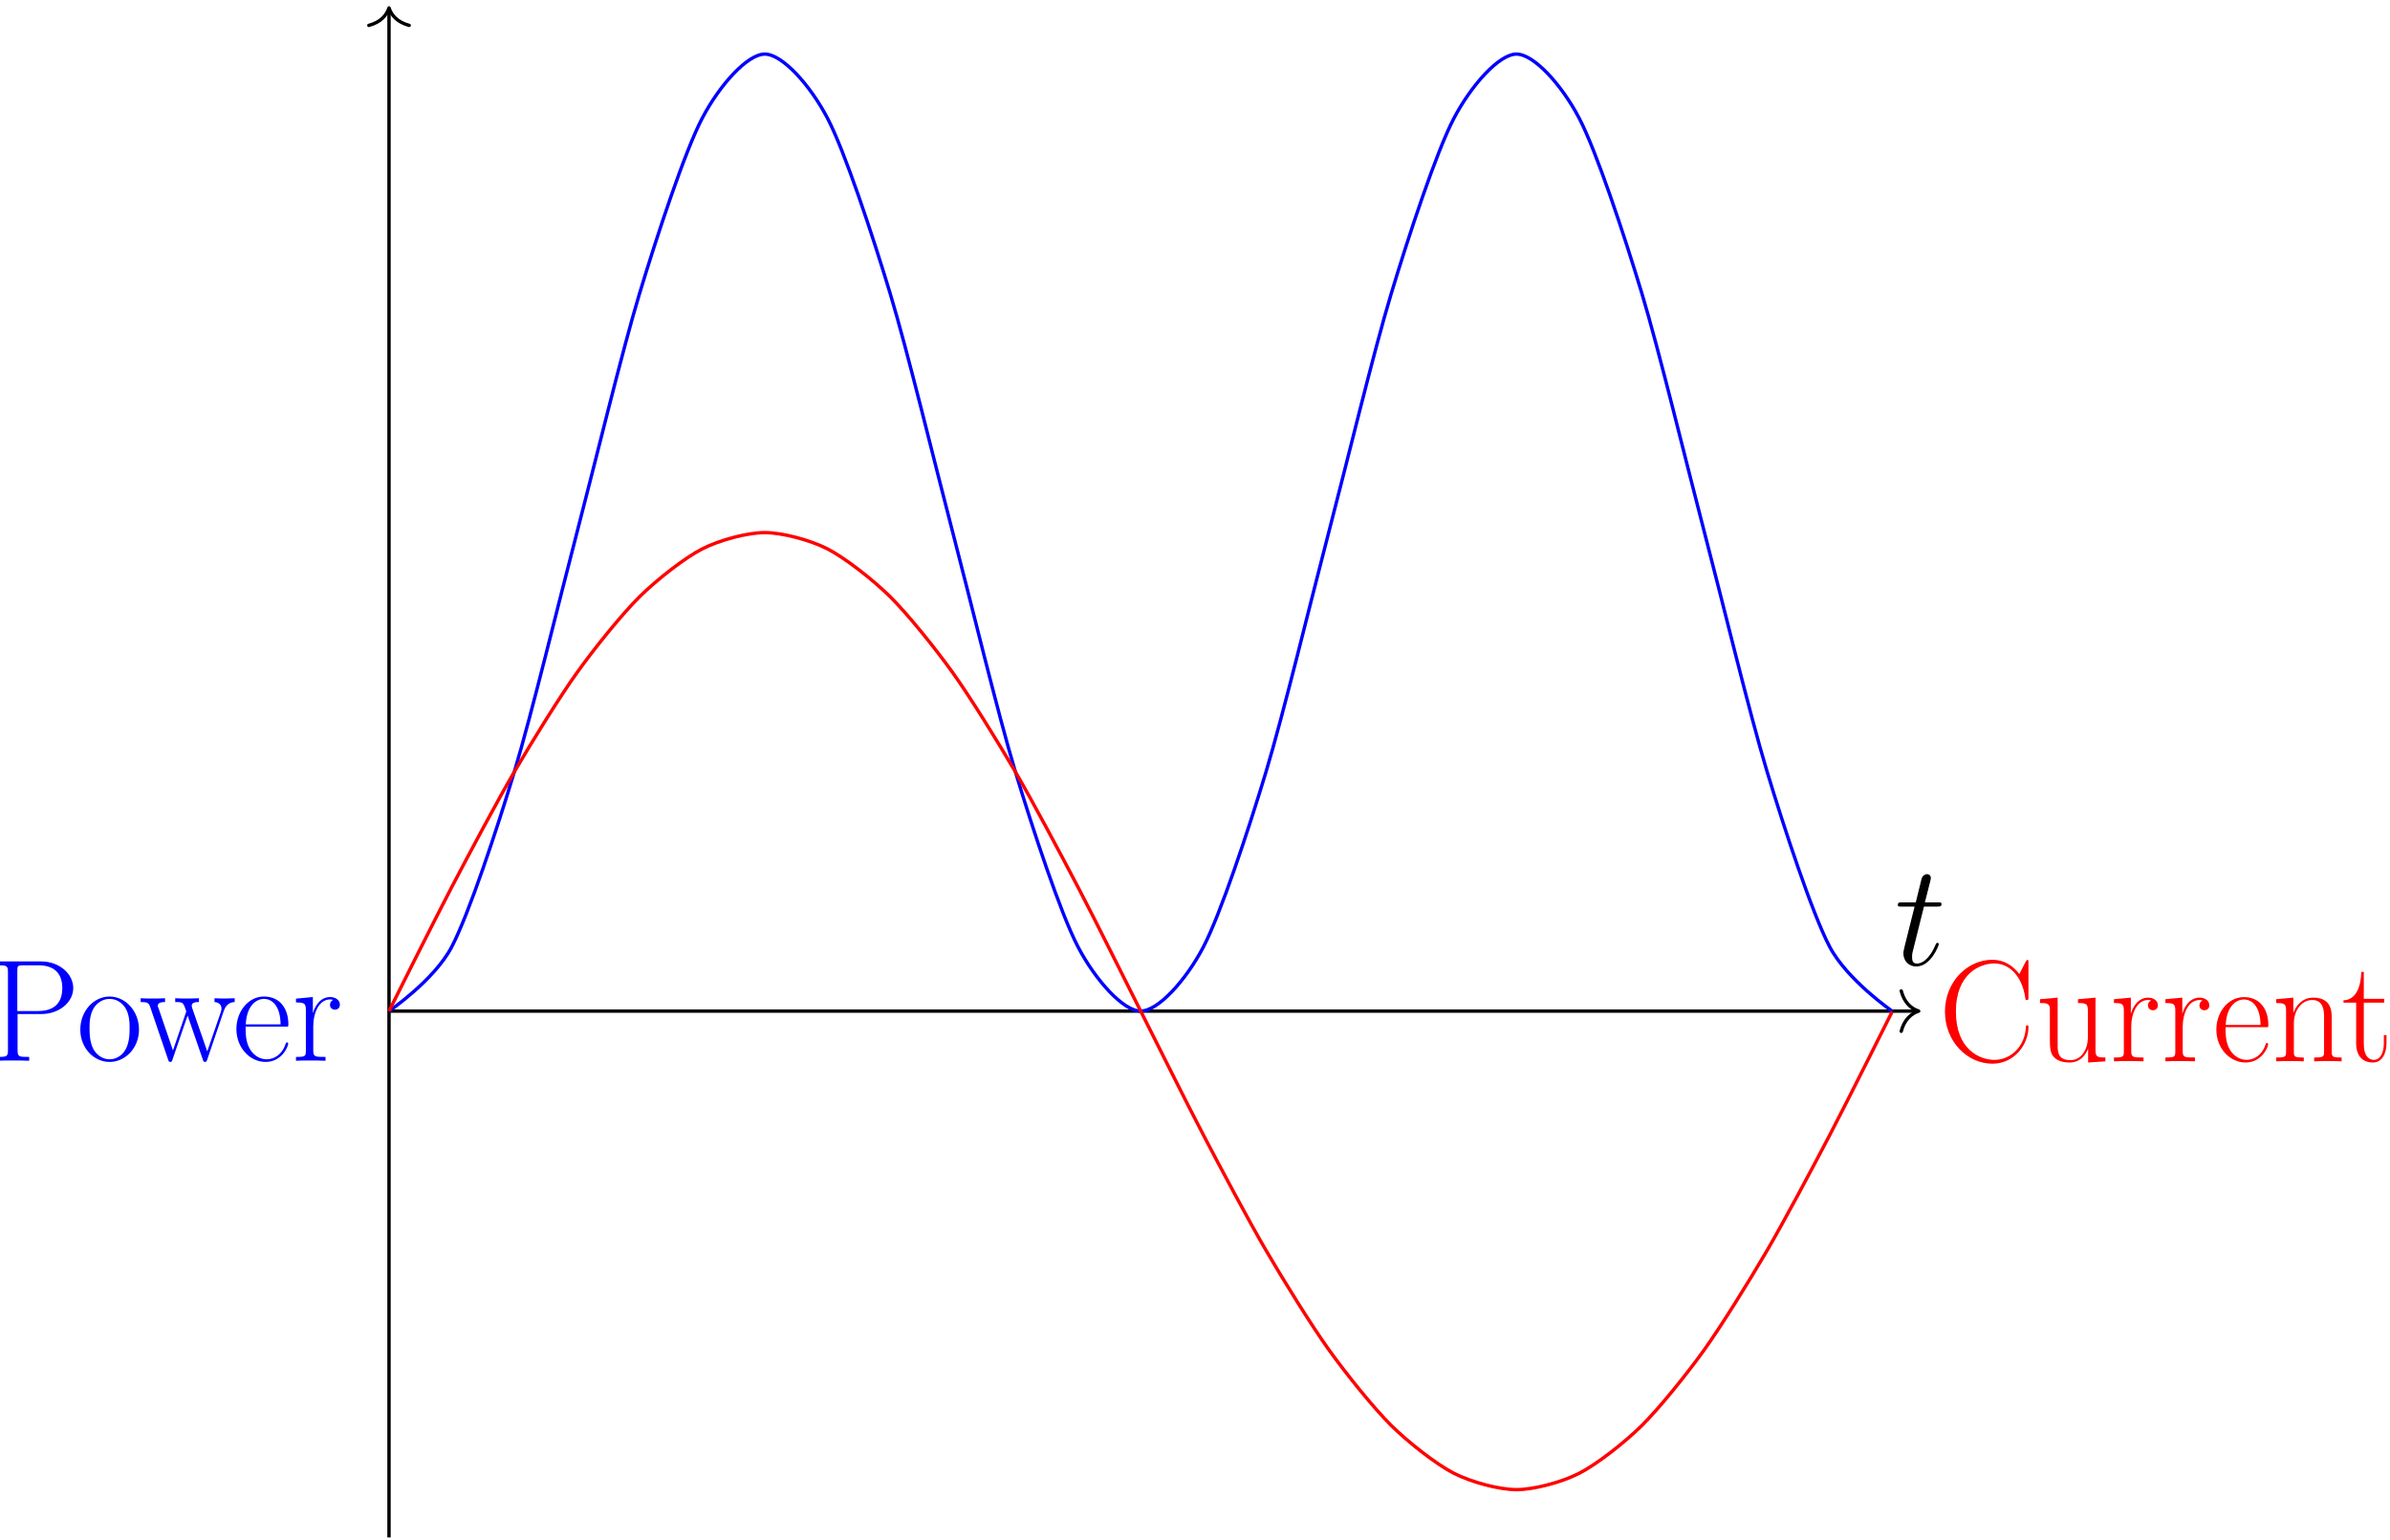
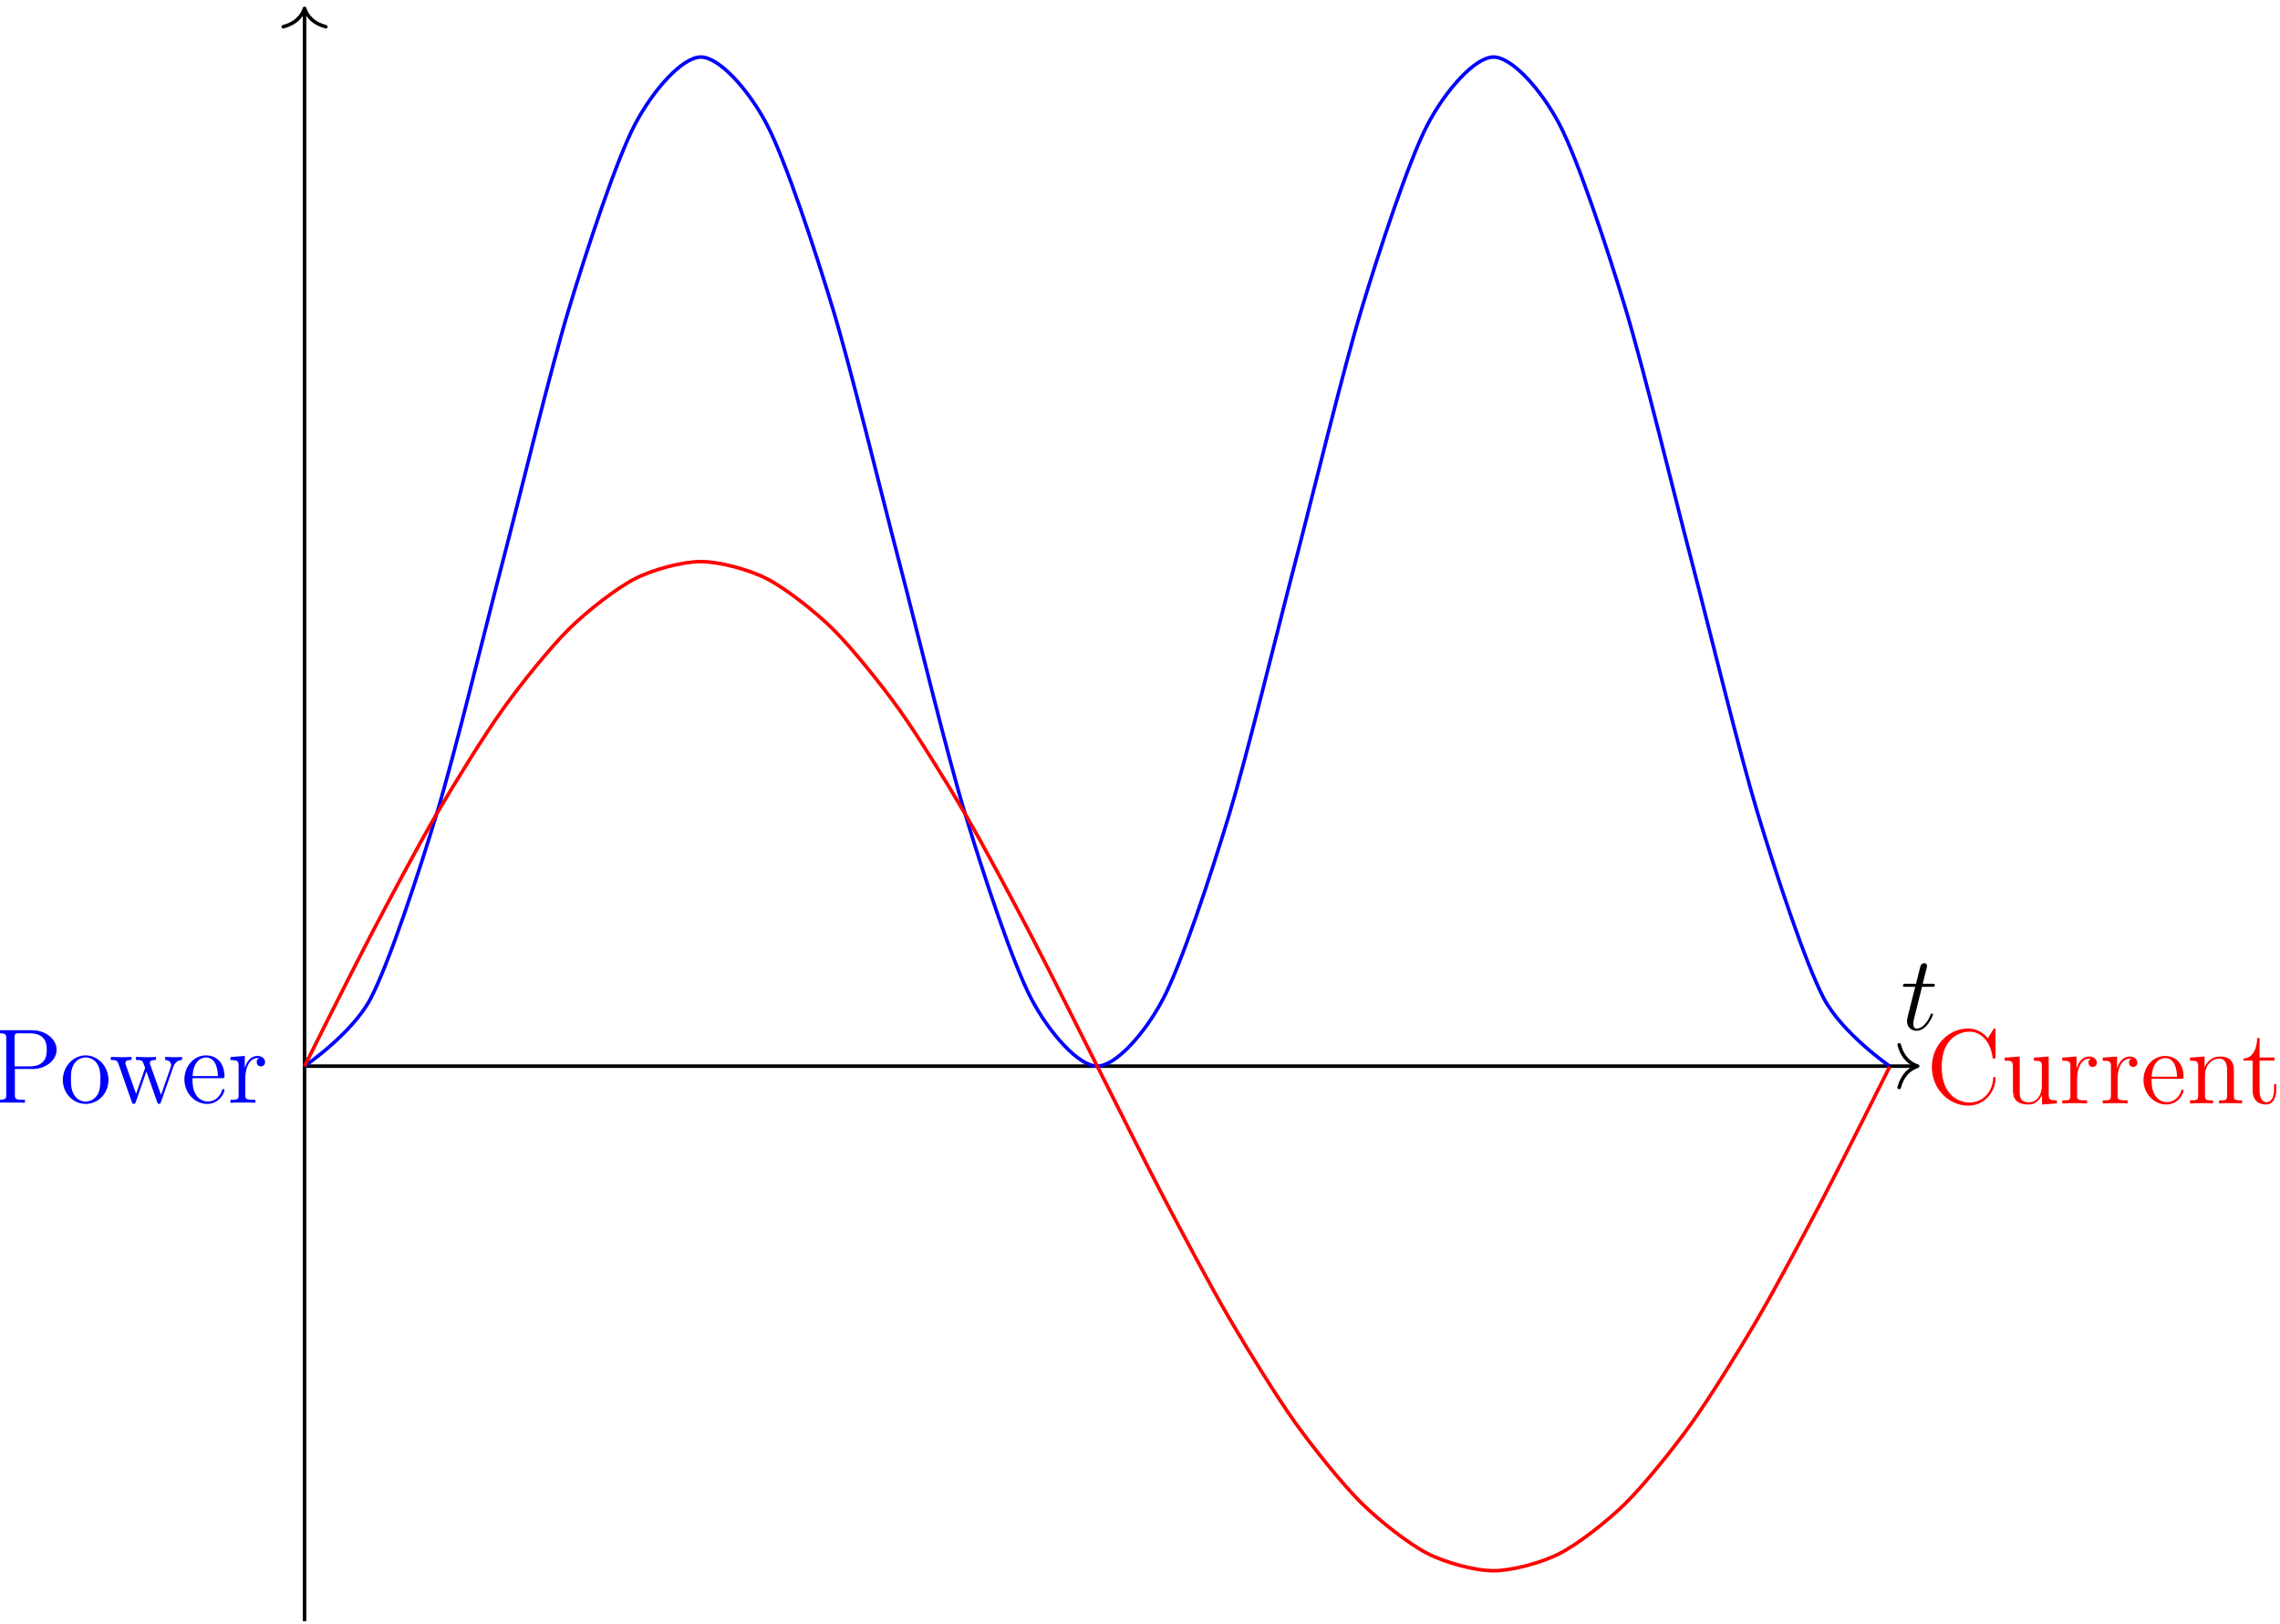
- <svg xmlns="http://www.w3.org/2000/svg" xmlns:xlink="http://www.w3.org/1999/xlink" width="283.14" height="182.44" viewBox="0 0 283.14 182.44">
+ <svg xmlns="http://www.w3.org/2000/svg" xmlns:xlink="http://www.w3.org/1999/xlink" width="256.14" height="182.44" viewBox="0 0 256.14 182.44">
  <defs>
    <g>
      <g id="glyph-0-0">
-         <path d="M 5.234 -2.469 C 5.234 -2.562 5.172 -2.625 5.062 -2.625 C 5.062 -2.625 4.953 -2.625 4.922 -2.547 C 4.922 -2.547 4.891 -2.516 4.766 -2.234 C 4.406 -1.375 3.609 -0.172 2.625 -0.172 C 2.094 -0.172 2.062 -0.609 2.062 -0.984 C 2.062 -0.984 2.062 -1.328 2.125 -1.531 L 3.469 -6.922 L 5.047 -6.922 C 5.375 -6.922 5.547 -6.922 5.547 -7.234 C 5.547 -7.422 5.438 -7.422 5.094 -7.422 L 3.578 -7.422 L 4.219 -9.938 C 4.281 -10.172 4.281 -10.203 4.281 -10.328 C 4.281 -10.609 4.062 -10.766 3.844 -10.766 C 3.703 -10.766 3.312 -10.703 3.172 -10.156 L 2.5 -7.422 L 0.875 -7.422 C 0.531 -7.422 0.375 -7.422 0.375 -7.094 C 0.375 -6.922 0.5 -6.922 0.828 -6.922 L 2.359 -6.922 L 1.219 -2.375 C 1.078 -1.781 1.031 -1.594 1.031 -1.375 C 1.031 -0.562 1.594 0.172 2.562 0.172 C 4.312 0.172 5.234 -2.344 5.234 -2.469 Z M 5.234 -2.469 " />
+         <path d="M 3.641 -1.703 C 3.641 -1.781 3.578 -1.812 3.516 -1.812 C 3.516 -1.812 3.438 -1.812 3.422 -1.766 C 3.422 -1.766 3.391 -1.75 3.312 -1.547 C 3.062 -0.953 2.516 -0.125 1.812 -0.125 C 1.453 -0.125 1.438 -0.422 1.438 -0.688 C 1.438 -0.688 1.438 -0.922 1.469 -1.062 L 2.406 -4.812 L 3.5 -4.812 C 3.734 -4.812 3.844 -4.812 3.844 -5.016 C 3.844 -5.156 3.781 -5.156 3.531 -5.156 L 2.484 -5.156 L 2.922 -6.891 C 2.969 -7.062 2.969 -7.094 2.969 -7.172 C 2.969 -7.359 2.828 -7.469 2.672 -7.469 C 2.562 -7.469 2.297 -7.438 2.203 -7.047 L 1.734 -5.156 L 0.609 -5.156 C 0.375 -5.156 0.266 -5.156 0.266 -4.922 C 0.266 -4.812 0.344 -4.812 0.578 -4.812 L 1.641 -4.812 L 0.844 -1.656 C 0.75 -1.234 0.719 -1.109 0.719 -0.953 C 0.719 -0.391 1.109 0.125 1.781 0.125 C 2.984 0.125 3.641 -1.625 3.641 -1.703 Z M 3.641 -1.703 " />
      </g>
      <g id="glyph-1-0">
-         <path d="M 10 -8.609 C 10 -10.25 8.422 -11.766 6.172 -11.766 L 0.891 -11.766 L 0.891 -11.312 C 2.078 -11.312 2.266 -11.312 2.266 -10.531 L 2.266 -1.219 C 2.266 -0.453 2.078 -0.453 0.891 -0.453 L 0.891 0 C 1.391 -0.031 2.312 -0.031 2.844 -0.031 C 3.375 -0.031 4.281 -0.031 4.781 0 L 4.781 -0.453 C 3.594 -0.453 3.406 -0.453 3.406 -1.219 L 3.406 -5.531 L 6.172 -5.531 C 8.391 -5.531 10 -6.969 10 -8.609 Z M 8.703 -8.609 C 8.703 -7.047 7.938 -5.891 5.844 -5.891 L 3.375 -5.891 L 3.375 -10.641 C 3.375 -11.234 3.406 -11.312 4.094 -11.312 L 5.844 -11.312 C 8.062 -11.312 8.703 -10.031 8.703 -8.609 Z M 8.703 -8.609 " />
+         <path d="M 7.297 -5.953 C 7.297 -7.109 6.141 -8.156 4.531 -8.156 L 0.5 -8.156 L 0.5 -7.812 L 0.734 -7.812 C 1.609 -7.812 1.641 -7.703 1.641 -7.25 L 1.641 -0.906 C 1.641 -0.469 1.609 -0.344 0.734 -0.344 L 0.5 -0.344 L 0.5 0 C 0.781 -0.031 1.766 -0.031 2.109 -0.031 C 2.469 -0.031 3.453 -0.031 3.734 0 L 3.734 -0.344 L 3.5 -0.344 C 2.641 -0.344 2.609 -0.469 2.609 -0.906 L 2.609 -3.797 L 4.625 -3.797 C 6.031 -3.797 7.297 -4.75 7.297 -5.953 Z M 6.188 -5.953 C 6.188 -5.453 6.188 -4.094 4.25 -4.094 L 2.578 -4.094 L 2.578 -7.344 C 2.578 -7.734 2.609 -7.812 3.125 -7.812 L 4.25 -7.812 C 6.188 -7.812 6.188 -6.469 6.188 -5.953 Z M 6.188 -5.953 " />
      </g>
      <g id="glyph-1-1">
-         <path d="M 7.422 -3.688 C 7.422 -5.891 5.812 -7.609 3.938 -7.609 C 2.062 -7.609 0.469 -5.891 0.469 -3.688 C 0.469 -1.516 2.062 0.141 3.938 0.141 C 5.812 0.141 7.422 -1.516 7.422 -3.688 Z M 6.312 -3.828 C 6.312 -3.156 6.281 -2.125 5.812 -1.297 C 5.344 -0.5 4.594 -0.172 3.938 -0.172 C 3.141 -0.172 2.438 -0.656 2.047 -1.328 C 1.625 -2.094 1.562 -3.062 1.562 -3.828 C 1.562 -4.547 1.594 -5.438 2.047 -6.219 C 2.391 -6.781 3.062 -7.328 3.938 -7.328 C 4.719 -7.328 5.375 -6.906 5.781 -6.297 C 6.312 -5.5 6.312 -4.359 6.312 -3.828 Z M 6.312 -3.828 " />
+         <path d="M 5.484 -2.562 C 5.484 -4.094 4.312 -5.328 2.922 -5.328 C 1.5 -5.328 0.359 -4.062 0.359 -2.562 C 0.359 -1.031 1.547 0.125 2.922 0.125 C 4.328 0.125 5.484 -1.047 5.484 -2.562 Z M 4.578 -2.672 C 4.578 -2.25 4.578 -1.5 4.266 -0.938 C 3.938 -0.375 3.375 -0.141 2.922 -0.141 C 2.484 -0.141 1.953 -0.328 1.609 -0.922 C 1.281 -1.453 1.266 -2.156 1.266 -2.672 C 1.266 -3.125 1.266 -3.844 1.641 -4.391 C 1.969 -4.906 2.5 -5.094 2.922 -5.094 C 3.375 -5.094 3.891 -4.875 4.203 -4.406 C 4.578 -3.859 4.578 -3.109 4.578 -2.672 Z M 4.578 -2.672 " />
      </g>
      <g id="glyph-1-2">
-         <path d="M 11.312 -6.953 L 11.312 -7.406 C 10.969 -7.391 10.625 -7.375 10.281 -7.375 C 9.953 -7.375 9.219 -7.375 8.922 -7.406 L 8.922 -6.953 C 9.453 -6.922 9.75 -6.609 9.75 -6.188 C 9.75 -6.062 9.719 -5.906 9.672 -5.781 L 8.062 -1.109 L 6.297 -6.188 C 6.266 -6.297 6.219 -6.438 6.219 -6.516 C 6.219 -6.953 6.797 -6.953 7.078 -6.953 L 7.078 -7.406 C 6.688 -7.375 5.953 -7.375 5.547 -7.375 C 5.109 -7.375 4.672 -7.375 4.266 -7.406 L 4.266 -6.953 C 5.219 -6.953 5.219 -6.922 5.578 -5.844 L 4 -1.219 L 2.297 -6.203 C 2.203 -6.422 2.203 -6.453 2.203 -6.516 C 2.203 -6.953 2.797 -6.953 3.062 -6.953 L 3.062 -7.406 C 2.656 -7.375 1.922 -7.375 1.5 -7.375 C 1.125 -7.375 0.531 -7.375 0.172 -7.406 L 0.172 -6.953 C 0.938 -6.953 1.125 -6.906 1.312 -6.344 L 3.422 -0.141 C 3.5 0.094 3.547 0.141 3.688 0.141 C 3.812 0.141 3.875 0.109 3.953 -0.156 L 5.734 -5.359 L 7.531 -0.156 C 7.609 0.109 7.672 0.141 7.797 0.141 C 7.938 0.141 7.984 0.094 8.062 -0.141 L 10.016 -5.891 C 10.359 -6.906 11.047 -6.938 11.312 -6.953 Z M 11.312 -6.953 " />
+         <path d="M 8.219 -4.812 L 8.219 -5.156 C 7.922 -5.125 7.703 -5.125 7.344 -5.125 L 6.328 -5.156 L 6.328 -4.812 C 6.859 -4.781 7 -4.453 7 -4.234 C 7 -4.234 7 -4.141 6.953 -4.016 L 5.859 -0.891 L 4.656 -4.266 C 4.609 -4.406 4.609 -4.438 4.609 -4.469 C 4.609 -4.812 5.047 -4.812 5.297 -4.812 L 5.297 -5.156 C 4.953 -5.125 4.469 -5.125 4.125 -5.125 L 3.047 -5.156 L 3.047 -4.812 C 3.5 -4.812 3.656 -4.781 3.797 -4.625 C 3.844 -4.547 4 -4.156 4.078 -3.922 L 3.062 -1 L 1.906 -4.25 C 1.859 -4.406 1.859 -4.438 1.859 -4.484 C 1.859 -4.812 2.312 -4.812 2.547 -4.812 L 2.547 -5.156 C 2.25 -5.125 1.656 -5.125 1.328 -5.125 L 0.219 -5.156 L 0.219 -4.812 C 0.828 -4.812 0.938 -4.75 1.078 -4.375 L 2.578 -0.094 C 2.625 0.031 2.672 0.125 2.797 0.125 C 2.906 0.125 2.969 0.078 3.031 -0.109 L 4.219 -3.516 L 5.422 -0.109 C 5.469 0.078 5.531 0.125 5.641 0.125 C 5.766 0.125 5.812 0.031 5.859 -0.094 L 7.234 -4.016 C 7.5 -4.766 8.016 -4.797 8.219 -4.812 Z M 8.219 -4.812 " />
      </g>
      <g id="glyph-1-3">
-         <path d="M 6.625 -4.328 C 6.625 -6.078 5.703 -7.609 3.734 -7.609 C 1.906 -7.609 0.469 -5.875 0.469 -3.75 C 0.469 -1.516 2.094 0.141 3.922 0.141 C 5.859 0.141 6.609 -1.688 6.609 -2.047 C 6.609 -2.172 6.469 -2.172 6.469 -2.172 C 6.359 -2.172 6.344 -2.141 6.266 -1.922 C 5.891 -0.75 4.938 -0.172 4.047 -0.172 C 3.312 -0.172 2.562 -0.578 2.094 -1.344 C 1.562 -2.219 1.562 -3.234 1.562 -4.047 L 6.562 -4.047 C 6.625 -4.109 6.625 -4.156 6.625 -4.328 Z M 5.703 -4.312 L 1.578 -4.312 C 1.703 -6.781 3.031 -7.328 3.719 -7.328 C 4.891 -7.328 5.688 -6.234 5.703 -4.312 Z M 5.703 -4.312 " />
+         <path d="M 4.859 -1.422 C 4.859 -1.5 4.812 -1.547 4.734 -1.547 C 4.641 -1.547 4.609 -1.484 4.594 -1.422 C 4.281 -0.422 3.484 -0.141 2.969 -0.141 C 2.469 -0.141 1.266 -0.484 1.266 -2.547 L 1.266 -2.766 L 4.578 -2.766 C 4.844 -2.766 4.859 -2.766 4.859 -3 C 4.859 -4.203 4.219 -5.328 2.766 -5.328 C 1.406 -5.328 0.359 -4.094 0.359 -2.625 C 0.359 -1.047 1.578 0.125 2.906 0.125 C 4.328 0.125 4.859 -1.172 4.859 -1.422 Z M 4.125 -3 L 1.281 -3 C 1.375 -4.875 2.422 -5.094 2.766 -5.094 C 4.047 -5.094 4.109 -3.406 4.125 -3 Z M 4.125 -3 " />
      </g>
      <g id="glyph-1-4">
-         <path d="M 5.734 -6.641 C 5.734 -7.203 5.188 -7.547 4.594 -7.547 C 3.281 -7.547 2.719 -6.266 2.547 -5.672 L 2.531 -5.672 L 2.531 -7.547 L 0.531 -7.359 L 0.531 -6.906 C 1.547 -6.906 1.703 -6.797 1.703 -5.969 L 1.703 -1.188 C 1.703 -0.531 1.641 -0.453 0.531 -0.453 L 0.531 0 C 0.953 -0.031 1.734 -0.031 2.188 -0.031 C 2.688 -0.031 3.562 -0.031 4.031 0 L 4.031 -0.453 C 2.797 -0.453 2.578 -0.453 2.578 -1.219 L 2.578 -4.062 C 2.578 -5.719 3.281 -7.266 4.578 -7.266 C 4.703 -7.266 4.828 -7.25 4.938 -7.203 C 4.938 -7.203 4.562 -7.078 4.562 -6.625 C 4.562 -6.219 4.891 -6.047 5.141 -6.047 C 5.359 -6.047 5.734 -6.172 5.734 -6.641 Z M 5.734 -6.641 " />
+         <path d="M 4.219 -4.578 C 4.219 -4.938 3.891 -5.266 3.375 -5.266 C 2.359 -5.266 2.016 -4.172 1.953 -3.938 L 1.938 -3.938 L 1.938 -5.266 L 0.328 -5.141 L 0.328 -4.797 C 1.141 -4.797 1.25 -4.703 1.25 -4.125 L 1.25 -0.891 C 1.25 -0.344 1.109 -0.344 0.328 -0.344 L 0.328 0 C 0.672 -0.031 1.328 -0.031 1.688 -0.031 C 2.016 -0.031 2.859 -0.031 3.125 0 L 3.125 -0.344 L 2.891 -0.344 C 2.016 -0.344 2 -0.484 2 -0.906 L 2 -2.781 C 2 -3.938 2.469 -5.031 3.391 -5.031 C 3.484 -5.031 3.516 -5.031 3.562 -5.016 C 3.469 -4.969 3.281 -4.906 3.281 -4.578 C 3.281 -4.234 3.547 -4.094 3.734 -4.094 C 3.984 -4.094 4.219 -4.25 4.219 -4.578 Z M 4.219 -4.578 " />
      </g>
      <g id="glyph-1-5">
-         <path d="M 10.688 -4.031 C 10.688 -4.203 10.688 -4.266 10.531 -4.266 C 10.406 -4.266 10.406 -4.219 10.391 -4.062 C 10.25 -1.656 8.516 -0.172 6.656 -0.172 C 4.906 -0.172 2.094 -1.406 2.094 -5.891 C 2.094 -10.391 4.953 -11.594 6.625 -11.594 C 8.578 -11.594 9.984 -9.906 10.312 -7.5 C 10.344 -7.297 10.344 -7.266 10.5 -7.266 C 10.688 -7.266 10.688 -7.297 10.688 -7.609 L 10.688 -11.688 C 10.688 -12 10.672 -12.016 10.578 -12.016 C 10.5 -12.016 10.484 -12 10.359 -11.797 L 9.609 -10.344 C 8.766 -11.422 7.734 -12.031 6.406 -12.031 C 3.469 -12.031 0.797 -9.438 0.797 -5.891 C 0.797 -2.312 3.469 0.281 6.422 0.281 C 9.062 0.281 10.688 -2.047 10.688 -4.031 Z M 10.688 -4.031 " />
+         <path d="M 7.797 -2.766 C 7.797 -2.906 7.797 -2.969 7.656 -2.969 C 7.547 -2.969 7.531 -2.922 7.531 -2.828 C 7.422 -0.938 6.031 -0.094 4.875 -0.094 C 4.047 -0.094 1.75 -0.594 1.75 -4.094 C 1.75 -7.547 4 -8.062 4.859 -8.062 C 6.125 -8.062 7.219 -7 7.453 -5.219 C 7.484 -5.062 7.484 -5.031 7.625 -5.031 C 7.797 -5.031 7.797 -5.062 7.797 -5.312 L 7.797 -8.141 C 7.797 -8.359 7.797 -8.422 7.672 -8.422 C 7.609 -8.422 7.594 -8.391 7.516 -8.266 L 6.938 -7.328 C 6.391 -8 5.578 -8.422 4.719 -8.422 C 2.531 -8.422 0.641 -6.531 0.641 -4.094 C 0.641 -1.609 2.562 0.25 4.719 0.25 C 6.688 0.25 7.797 -1.453 7.797 -2.766 Z M 7.797 -2.766 " />
      </g>
      <g id="glyph-1-6">
-         <path d="M 8.312 0 L 8.312 -0.453 C 7.297 -0.453 7.141 -0.547 7.141 -1.375 L 7.141 -7.547 L 5.062 -7.359 L 5.062 -6.906 C 6.078 -6.906 6.234 -6.797 6.234 -5.969 L 6.234 -2.844 C 6.234 -1.391 5.453 -0.141 4.188 -0.141 C 2.766 -0.141 2.656 -0.984 2.656 -1.875 L 2.656 -7.547 L 0.562 -7.359 L 0.562 -6.906 C 1.25 -6.906 1.719 -6.906 1.734 -6.219 L 1.734 -2.906 C 1.734 -1.75 1.734 -1.016 2.188 -0.531 C 2.406 -0.312 2.844 0.141 4.078 0.141 C 5.547 0.141 6.109 -1.109 6.25 -1.469 L 6.266 -1.469 L 6.266 0.141 Z M 8.312 0 " />
+         <path d="M 6.234 0 L 6.234 -0.344 C 5.422 -0.344 5.312 -0.438 5.312 -1.016 L 5.312 -5.266 L 3.641 -5.141 L 3.641 -4.797 C 4.453 -4.797 4.547 -4.703 4.547 -4.125 L 4.547 -1.984 C 4.547 -0.969 4 -0.125 3.109 -0.125 C 2.125 -0.125 2.062 -0.688 2.062 -1.312 L 2.062 -5.266 L 0.375 -5.141 L 0.375 -4.797 C 1.297 -4.797 1.297 -4.75 1.297 -3.688 L 1.297 -1.906 C 1.297 -1.156 1.297 -0.734 1.656 -0.328 C 1.938 -0.031 2.422 0.125 3.031 0.125 C 3.234 0.125 3.625 0.125 4.031 -0.234 C 4.375 -0.5 4.562 -0.953 4.562 -0.953 L 4.562 0.125 Z M 6.234 0 " />
      </g>
      <g id="glyph-1-7">
-         <path d="M 8.312 0 L 8.312 -0.453 C 7.219 -0.453 7.141 -0.516 7.141 -1.188 L 7.141 -5.234 C 7.141 -6.109 6.969 -7.547 4.938 -7.547 C 3.578 -7.547 2.875 -6.484 2.625 -5.797 L 2.594 -5.797 L 2.594 -7.547 L 0.562 -7.359 L 0.562 -6.906 C 1.578 -6.906 1.734 -6.797 1.734 -5.969 L 1.734 -1.188 C 1.734 -0.531 1.672 -0.453 0.562 -0.453 L 0.562 0 C 0.984 -0.031 1.734 -0.031 2.188 -0.031 C 2.641 -0.031 3.406 -0.031 3.828 0 L 3.828 -0.453 C 2.719 -0.453 2.656 -0.516 2.656 -1.188 L 2.656 -4.5 C 2.656 -6.078 3.609 -7.266 4.828 -7.266 C 6.094 -7.266 6.234 -6.125 6.234 -5.297 L 6.234 -1.188 C 6.234 -0.531 6.172 -0.453 5.062 -0.453 L 5.062 0 C 5.469 -0.031 6.234 -0.031 6.688 -0.031 C 7.125 -0.031 7.906 -0.031 8.312 0 Z M 8.312 0 " />
+         <path d="M 6.234 0 L 6.234 -0.344 C 5.625 -0.344 5.328 -0.344 5.312 -0.703 L 5.312 -2.906 C 5.312 -4.016 5.312 -4.344 5.047 -4.734 C 4.703 -5.203 4.141 -5.266 3.734 -5.266 C 2.562 -5.266 2.109 -4.281 2.016 -4.047 L 2.016 -5.266 L 0.375 -5.141 L 0.375 -4.797 C 1.188 -4.797 1.297 -4.703 1.297 -4.125 L 1.297 -0.891 C 1.297 -0.344 1.156 -0.344 0.375 -0.344 L 0.375 0 C 0.688 -0.031 1.344 -0.031 1.672 -0.031 C 2.016 -0.031 2.672 -0.031 2.969 0 L 2.969 -0.344 C 2.219 -0.344 2.062 -0.344 2.062 -0.891 L 2.062 -3.109 C 2.062 -4.359 2.891 -5.031 3.641 -5.031 C 4.375 -5.031 4.547 -4.422 4.547 -3.688 L 4.547 -0.891 C 4.547 -0.344 4.406 -0.344 3.641 -0.344 L 3.641 0 C 3.938 -0.031 4.594 -0.031 4.922 -0.031 C 5.266 -0.031 5.922 -0.031 6.234 0 Z M 6.234 0 " />
      </g>
      <g id="glyph-1-8">
-         <path d="M 5.281 -2.141 L 5.281 -3.109 L 4.969 -3.109 L 4.969 -2.156 C 4.969 -0.969 4.516 -0.172 3.781 -0.172 C 3.281 -0.172 2.594 -0.516 2.594 -2.078 L 2.594 -6.953 L 5.016 -6.953 L 5.016 -7.406 L 2.594 -7.406 L 2.594 -10.594 L 2.297 -10.594 C 2.25 -8.812 1.656 -7.266 0.188 -7.234 L 0.188 -6.953 L 1.688 -6.953 L 1.688 -2.125 C 1.688 -1.797 1.688 0.141 3.688 0.141 C 4.703 0.141 5.281 -0.859 5.281 -2.141 Z M 5.281 -2.141 " />
+         <path d="M 3.891 -1.484 L 3.891 -2.156 L 3.641 -2.156 L 3.641 -1.5 C 3.641 -0.641 3.281 -0.141 2.828 -0.141 C 2.016 -0.141 2.016 -1.25 2.016 -1.453 L 2.016 -4.812 L 3.688 -4.812 L 3.688 -5.156 L 2.016 -5.156 L 2.016 -7.344 L 1.75 -7.344 C 1.734 -6.234 1.297 -5.078 0.219 -5.047 L 0.219 -4.812 L 1.234 -4.812 L 1.234 -1.484 C 1.234 -0.156 2.109 0.125 2.75 0.125 C 3.5 0.125 3.891 -0.625 3.891 -1.484 Z M 3.891 -1.484 " />
      </g>
    </g>
    <clipPath id="clip-0">
-       <path clip-rule="nonzero" d="M 45 0 L 47 0 L 47 182.16 L 45 182.16 Z M 45 0 " />
+       <path clip-rule="nonzero" d="M 34 0 L 35 0 L 35 182.16 L 34 182.16 Z M 34 0 " />
    </clipPath>
    <clipPath id="clip-1">
-       <path clip-rule="nonzero" d="M 40 57 L 230 57 L 230 182.16 L 40 182.16 Z M 40 57 " />
+       <path clip-rule="nonzero" d="M 28 57 L 218 57 L 218 182.16 L 28 182.16 Z M 28 57 " />
    </clipPath>
    <clipPath id="clip-2">
-       <path clip-rule="nonzero" d="M 277 115 L 282.711 115 L 282.711 126 L 277 126 Z M 277 115 " />
+       <path clip-rule="nonzero" d="M 252 116 L 255.711 116 L 255.711 125 L 252 125 Z M 252 116 " />
    </clipPath>
  </defs>
-   <path fill="none" stroke-width="0.399" stroke-linecap="butt" stroke-linejoin="miter" stroke="rgb(0%, 0%, 0%)" stroke-opacity="1" stroke-miterlimit="10" d="M 0.001 0.001 L 181.02 0.001 " transform="matrix(1, 0, 0, -1, 46.085, 119.794)" />
-   <path fill="none" stroke-width="0.399" stroke-linecap="round" stroke-linejoin="round" stroke="rgb(0%, 0%, 0%)" stroke-opacity="1" stroke-miterlimit="10" d="M -2.071 2.392 C -1.692 0.958 -0.848 0.278 -0 0.001 C -0.848 -0.28 -1.692 -0.956 -2.071 -2.39 " transform="matrix(1, 0, 0, -1, 227.3051, 119.794)" />
+   <path fill="none" stroke-width="0.399" stroke-linecap="butt" stroke-linejoin="miter" stroke="rgb(0%, 0%, 0%)" stroke-opacity="1" stroke-miterlimit="10" d="M 0.002 0.001 L 181.021 0.001 " transform="matrix(1, 0, 0, -1, 34.213, 119.794)" />
+   <path fill="none" stroke-width="0.399" stroke-linecap="round" stroke-linejoin="round" stroke="rgb(0%, 0%, 0%)" stroke-opacity="1" stroke-miterlimit="10" d="M -2.074 2.392 C -1.695 0.958 -0.851 0.278 0 0.001 C -0.851 -0.28 -1.695 -0.956 -2.074 -2.39 " transform="matrix(1, 0, 0, -1, 215.4332, 119.794)" />
  <g fill="rgb(0%, 0%, 0%)" fill-opacity="1">
-     <use xlink:href="#glyph-0-0" x="224.459" y="114.332" />
+     <use xlink:href="#glyph-0-0" x="213.517" y="115.693" />
  </g>
  <g clip-path="url(#clip-0)">
-     <path fill="none" stroke-width="0.399" stroke-linecap="butt" stroke-linejoin="miter" stroke="rgb(0%, 0%, 0%)" stroke-opacity="1" stroke-miterlimit="10" d="M 0.001 -62.362 L 0.001 118.657 " transform="matrix(1, 0, 0, -1, 46.085, 119.794)" />
+     <path fill="none" stroke-width="0.399" stroke-linecap="butt" stroke-linejoin="miter" stroke="rgb(0%, 0%, 0%)" stroke-opacity="1" stroke-miterlimit="10" d="M 0.002 -62.362 L 0.002 118.657 " transform="matrix(1, 0, 0, -1, 34.213, 119.794)" />
  </g>
-   <path fill="none" stroke-width="0.399" stroke-linecap="round" stroke-linejoin="round" stroke="rgb(0%, 0%, 0%)" stroke-opacity="1" stroke-miterlimit="10" d="M -2.071 2.39 C -1.692 0.956 -0.848 0.28 -0.001 -0.001 C -0.848 -0.278 -1.692 -0.958 -2.071 -2.392 " transform="matrix(0, -1, -1, 0, 46.085, 0.93675)" />
-   <path fill="none" stroke-width="0.399" stroke-linecap="butt" stroke-linejoin="miter" stroke="rgb(0%, 0%, 100%)" stroke-opacity="1" stroke-miterlimit="10" d="M 0.001 0.001 C 0.001 0.001 5.36 3.661 7.419 7.591 C 9.477 11.524 12.782 21.524 14.841 28.333 C 16.899 35.146 20.2 48.81 22.259 56.673 C 24.317 64.54 27.618 78.208 29.681 85.021 C 31.739 91.833 35.04 101.841 37.099 105.774 C 39.157 109.712 42.458 113.38 44.52 113.384 C 46.579 113.388 49.88 109.731 51.938 105.806 C 53.997 101.876 57.298 91.884 59.356 85.075 C 61.419 78.271 64.72 64.606 66.778 56.743 C 68.837 48.876 72.138 35.208 74.196 28.392 C 76.255 21.579 79.56 11.564 81.618 7.626 C 83.677 3.685 86.978 0.009 89.036 0.001 C 91.095 -0.011 94.399 3.634 96.458 7.56 C 98.517 11.482 101.817 21.47 103.876 28.274 C 105.935 35.083 109.239 48.739 111.298 56.606 C 113.356 64.47 116.657 78.142 118.716 84.958 C 120.774 91.774 124.075 101.794 126.138 105.739 C 128.196 109.681 131.497 113.368 133.556 113.384 C 135.614 113.399 138.915 109.759 140.974 105.837 C 143.036 101.919 146.337 91.935 148.395 85.134 C 150.454 78.329 153.755 64.677 155.813 56.81 C 157.872 48.946 161.177 35.274 163.235 28.454 C 165.294 21.634 168.595 11.607 170.653 7.661 C 172.712 3.712 178.075 0.001 178.075 0.001 " transform="matrix(1, 0, 0, -1, 46.085, 119.794)" />
+   <path fill="none" stroke-width="0.399" stroke-linecap="round" stroke-linejoin="round" stroke="rgb(0%, 0%, 0%)" stroke-opacity="1" stroke-miterlimit="10" d="M -2.071 2.393 C -1.692 0.955 -0.848 0.279 -0.001 -0.002 C -0.848 -0.279 -1.692 -0.955 -2.071 -2.392 " transform="matrix(0, -1, -1, 0, 34.213, 0.93675)" />
+   <path fill="none" stroke-width="0.399" stroke-linecap="butt" stroke-linejoin="miter" stroke="rgb(0%, 0%, 100%)" stroke-opacity="1" stroke-miterlimit="10" d="M 0.002 0.001 C 0.002 0.001 5.361 3.661 7.42 7.591 C 9.478 11.524 12.779 21.524 14.838 28.333 C 16.9 35.146 20.201 48.81 22.26 56.673 C 24.318 64.54 27.619 78.208 29.678 85.021 C 31.736 91.833 35.041 101.841 37.099 105.774 C 39.158 109.712 42.459 113.38 44.517 113.384 C 46.576 113.388 49.881 109.731 51.939 105.806 C 53.998 101.876 57.299 91.884 59.357 85.075 C 61.416 78.271 64.721 64.606 66.779 56.743 C 68.838 48.876 72.139 35.208 74.197 28.392 C 76.256 21.579 79.557 11.564 81.619 7.626 C 83.678 3.685 86.978 0.009 89.037 0.001 C 91.096 -0.011 94.396 3.634 96.455 7.56 C 98.517 11.482 101.818 21.47 103.877 28.274 C 105.935 35.083 109.236 48.739 111.295 56.606 C 113.353 64.47 116.658 78.142 118.717 84.958 C 120.775 91.774 124.076 101.794 126.135 105.739 C 128.193 109.681 131.498 113.368 133.557 113.384 C 135.615 113.399 138.916 109.759 140.975 105.837 C 143.033 101.919 146.338 91.935 148.396 85.134 C 150.455 78.329 153.756 64.677 155.814 56.81 C 157.873 48.946 161.178 35.274 163.236 28.454 C 165.295 21.634 168.596 11.607 170.654 7.661 C 172.713 3.712 178.076 0.001 178.076 0.001 " transform="matrix(1, 0, 0, -1, 34.213, 119.794)" />
  <g fill="rgb(0%, 0%, 100%)" fill-opacity="1">
-     <use xlink:href="#glyph-1-0" x="-1.323" y="125.675" />
+     <use xlink:href="#glyph-1-0" x="-0.938" y="123.912" />
  </g>
  <g fill="rgb(0%, 0%, 100%)" fill-opacity="1">
-     <use xlink:href="#glyph-1-1" x="9.044" y="125.675" />
+     <use xlink:href="#glyph-1-1" x="6.701" y="123.912" />
  </g>
  <g fill="rgb(0%, 0%, 100%)" fill-opacity="1">
-     <use xlink:href="#glyph-1-2" x="16.491" y="125.675" />
+     <use xlink:href="#glyph-1-2" x="12.229" y="123.912" />
  </g>
  <g fill="rgb(0%, 0%, 100%)" fill-opacity="1">
-     <use xlink:href="#glyph-1-3" x="27.537" y="125.675" />
-     <use xlink:href="#glyph-1-4" x="34.533" y="125.675" />
+     <use xlink:href="#glyph-1-3" x="20.358" y="123.912" />
+   </g>
+   <g fill="rgb(0%, 0%, 100%)" fill-opacity="1">
+     <use xlink:href="#glyph-1-4" x="25.56" y="123.912" />
  </g>
  <g clip-path="url(#clip-1)">
-     <path fill="none" stroke-width="0.399" stroke-linecap="butt" stroke-linejoin="miter" stroke="rgb(100%, 0%, 0%)" stroke-opacity="1" stroke-miterlimit="10" d="M 0.001 0.001 C 0.001 0.001 5.36 10.739 7.419 14.669 C 9.477 18.603 12.782 24.814 14.841 28.341 C 16.899 31.868 20.2 37.204 22.259 40.083 C 24.317 42.962 27.618 47.056 29.681 49.091 C 31.739 51.13 35.04 53.704 37.099 54.759 C 39.157 55.814 42.458 56.692 44.52 56.692 C 46.579 56.692 49.88 55.817 51.938 54.767 C 53.997 53.712 57.298 51.142 59.356 49.11 C 61.419 47.075 64.72 42.981 66.778 40.106 C 68.837 37.228 72.138 31.896 74.196 28.368 C 76.255 24.845 79.56 18.634 81.618 14.7 C 83.677 10.771 86.978 4.103 89.036 0.032 C 91.095 -4.038 94.399 -10.706 96.458 -14.636 C 98.517 -18.569 101.817 -24.784 103.876 -28.311 C 105.935 -31.839 109.239 -37.175 111.298 -40.058 C 113.356 -42.936 116.657 -47.034 118.716 -49.073 C 120.774 -51.112 124.075 -53.69 126.138 -54.749 C 128.196 -55.804 131.497 -56.69 133.556 -56.694 C 135.614 -56.698 138.915 -55.823 140.974 -54.772 C 143.036 -53.726 146.337 -51.155 148.395 -49.124 C 150.454 -47.093 153.755 -43.007 155.813 -40.132 C 157.872 -37.253 161.177 -31.925 163.235 -28.401 C 165.294 -24.878 168.595 -18.667 170.653 -14.737 C 172.712 -10.804 178.075 -0.069 178.075 -0.069 " transform="matrix(1, 0, 0, -1, 46.085, 119.794)" />
+     <path fill="none" stroke-width="0.399" stroke-linecap="butt" stroke-linejoin="miter" stroke="rgb(100%, 0%, 0%)" stroke-opacity="1" stroke-miterlimit="10" d="M 0.002 0.001 C 0.002 0.001 5.361 10.739 7.42 14.669 C 9.478 18.603 12.779 24.814 14.838 28.341 C 16.9 31.868 20.201 37.204 22.26 40.083 C 24.318 42.962 27.619 47.056 29.678 49.091 C 31.736 51.13 35.041 53.704 37.099 54.759 C 39.158 55.814 42.459 56.692 44.517 56.692 C 46.576 56.692 49.881 55.817 51.939 54.767 C 53.998 53.712 57.299 51.142 59.357 49.11 C 61.416 47.075 64.721 42.981 66.779 40.106 C 68.838 37.228 72.139 31.896 74.197 28.368 C 76.256 24.845 79.557 18.634 81.619 14.7 C 83.678 10.771 86.978 4.103 89.037 0.032 C 91.096 -4.038 94.396 -10.706 96.455 -14.636 C 98.517 -18.569 101.818 -24.784 103.877 -28.311 C 105.935 -31.839 109.236 -37.175 111.295 -40.058 C 113.353 -42.936 116.658 -47.034 118.717 -49.073 C 120.775 -51.112 124.076 -53.69 126.135 -54.749 C 128.193 -55.804 131.498 -56.69 133.557 -56.694 C 135.615 -56.698 138.916 -55.823 140.975 -54.772 C 143.033 -53.726 146.338 -51.155 148.396 -49.124 C 150.455 -47.093 153.756 -43.007 155.814 -40.132 C 157.873 -37.253 161.178 -31.925 163.236 -28.401 C 165.295 -24.878 168.596 -18.667 170.654 -14.737 C 172.713 -10.804 178.076 -0.069 178.076 -0.069 " transform="matrix(1, 0, 0, -1, 34.213, 119.794)" />
  </g>
  <g fill="rgb(100%, 0%, 0%)" fill-opacity="1">
-     <use xlink:href="#glyph-1-5" x="229.619" y="125.743" />
-     <use xlink:href="#glyph-1-6" x="241.112" y="125.743" />
-     <use xlink:href="#glyph-1-4" x="249.907" y="125.743" />
-     <use xlink:href="#glyph-1-4" x="256.003" y="125.743" />
-     <use xlink:href="#glyph-1-3" x="262.099" y="125.743" />
-     <use xlink:href="#glyph-1-7" x="269.096" y="125.743" />
+     <use xlink:href="#glyph-1-5" x="216.386" y="123.979" />
+   </g>
+   <g fill="rgb(100%, 0%, 0%)" fill-opacity="1">
+     <use xlink:href="#glyph-1-6" x="224.84" y="123.979" />
+   </g>
+   <g fill="rgb(100%, 0%, 0%)" fill-opacity="1">
+     <use xlink:href="#glyph-1-4" x="231.344" y="123.979" />
+   </g>
+   <g fill="rgb(100%, 0%, 0%)" fill-opacity="1">
+     <use xlink:href="#glyph-1-4" x="235.896" y="123.979" />
+   </g>
+   <g fill="rgb(100%, 0%, 0%)" fill-opacity="1">
+     <use xlink:href="#glyph-1-3" x="240.449" y="123.979" />
+   </g>
+   <g fill="rgb(100%, 0%, 0%)" fill-opacity="1">
+     <use xlink:href="#glyph-1-7" x="245.651" y="123.979" />
  </g>
  <g clip-path="url(#clip-2)">
    <g fill="rgb(100%, 0%, 0%)" fill-opacity="1">
-       <use xlink:href="#glyph-1-8" x="277.443" y="125.743" />
+       <use xlink:href="#glyph-1-8" x="251.829" y="123.979" />
    </g>
  </g>
</svg>
